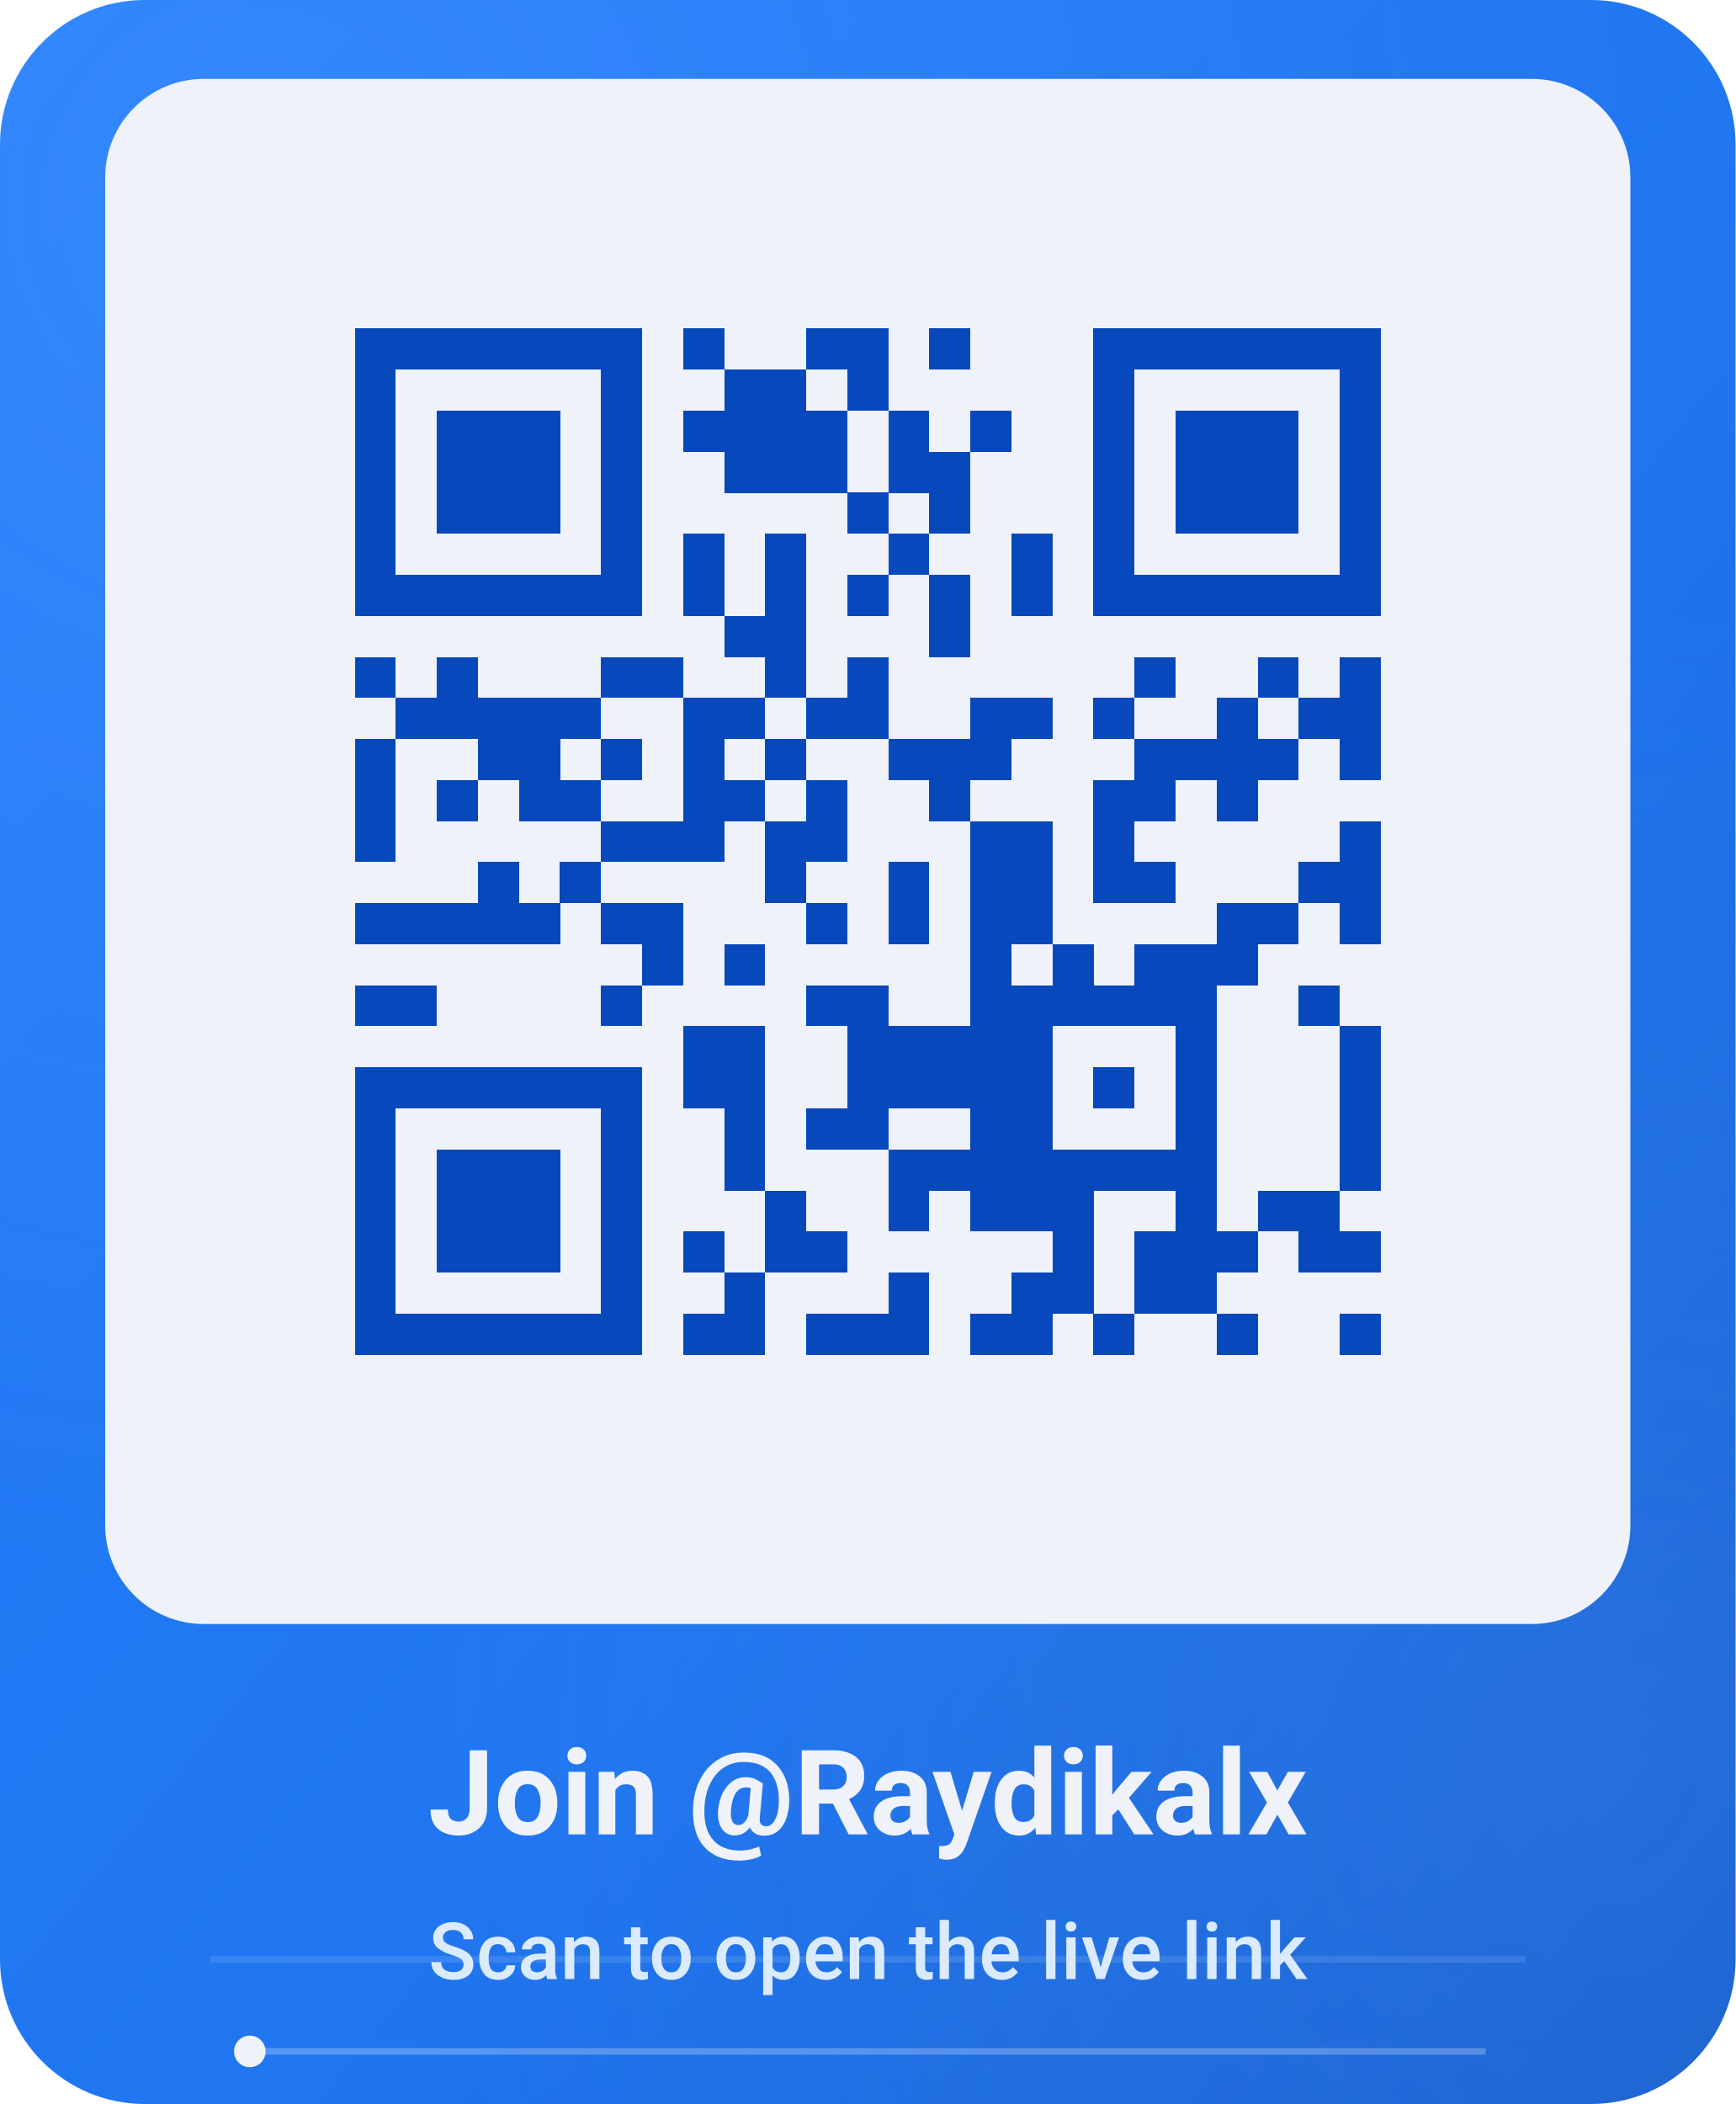
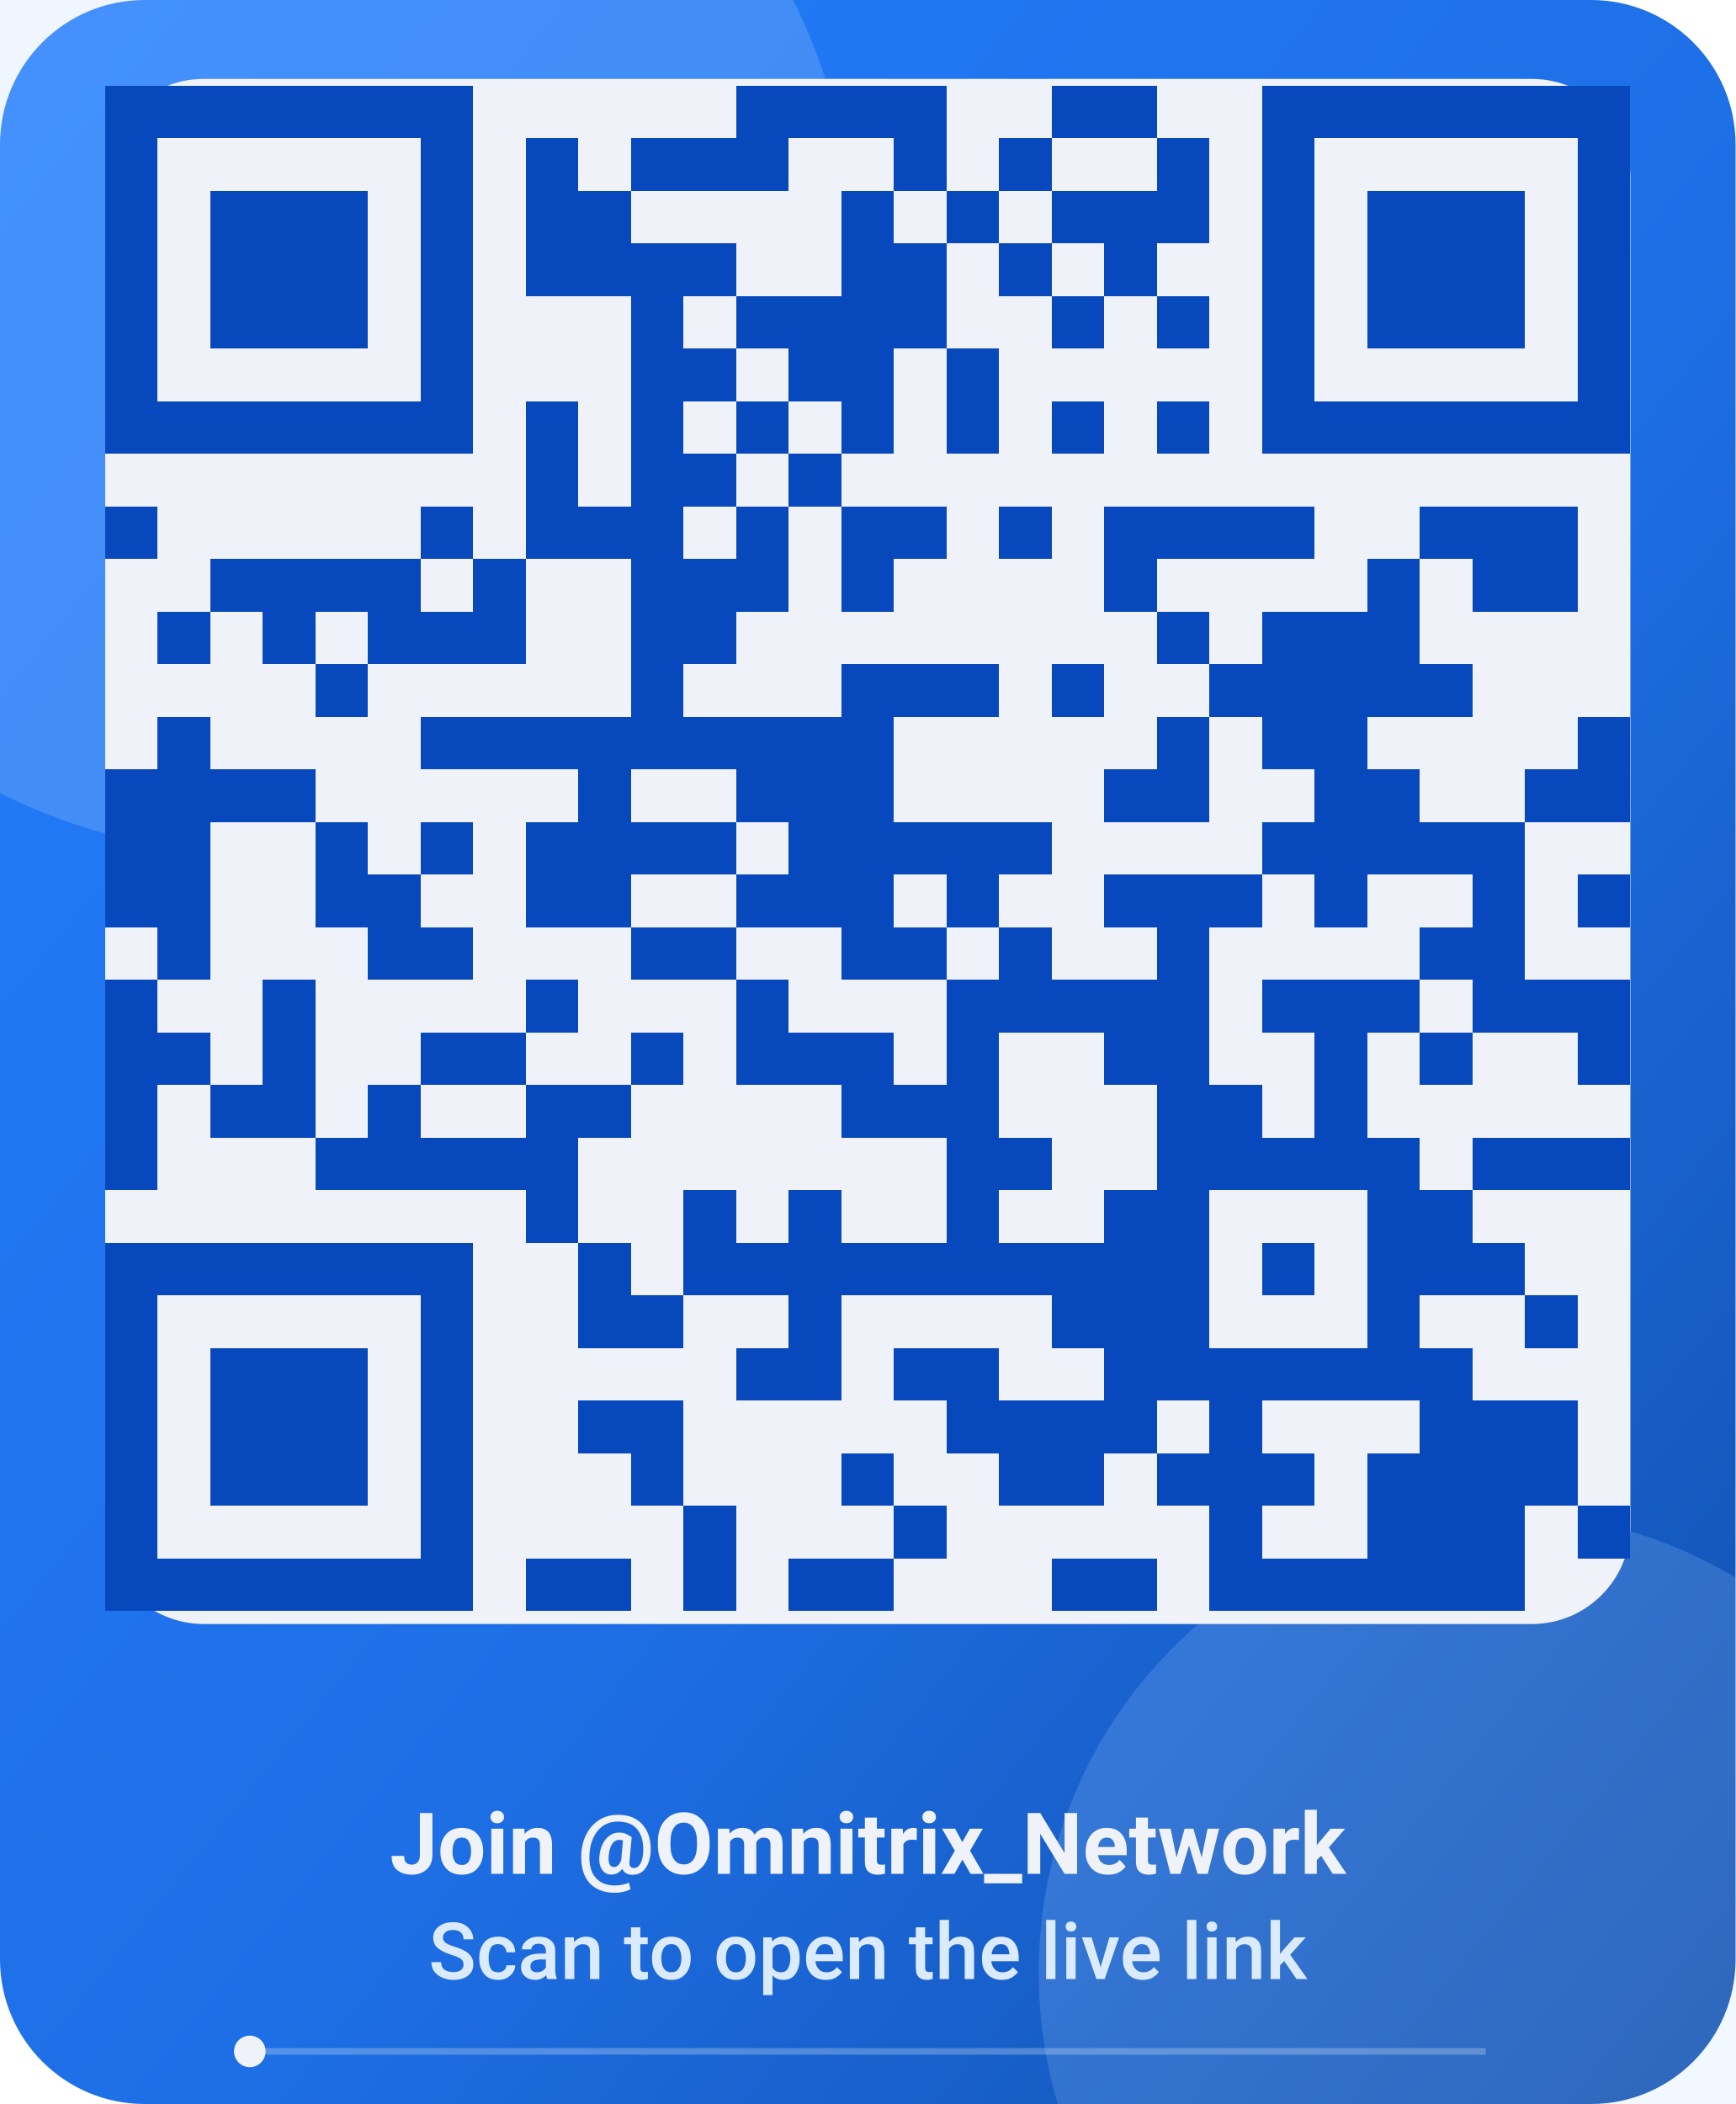
- <svg xmlns="http://www.w3.org/2000/svg" width="264" height="320" viewBox="0 0 264 320" role="img" aria-label="Join @Raydikalx">
+ <svg xmlns="http://www.w3.org/2000/svg" width="264" height="320" viewBox="0 0 264 320" role="img" aria-label="Join @Omnitrix_Network">
  <style>@media (prefers-reduced-motion: reduce){.rm0{opacity:0.5!important}.rm1{opacity:0!important}}</style>
  <defs>
    <linearGradient id="bg" x1="0" y1="0" x2="1" y2="1">
      <stop offset="0" stop-color="#247EFD" />
-       <stop offset=".58" stop-color="#2076F0" />
-       <stop offset="1" stop-color="#135CCF" />
-     </linearGradient>
-     <radialGradient id="cloud">
-       <stop stop-color="#B4D8FF" stop-opacity=".24" />
-       <stop offset="1" stop-color="#B4D8FF" stop-opacity="0" />
-     </radialGradient>
-     <linearGradient id="sweep">
-       <stop stop-color="#fff" stop-opacity="0" />
-       <stop offset=".5" stop-color="#fff" stop-opacity=".12" />
-       <stop offset="1" stop-color="#fff" stop-opacity="0" />
+       <stop offset=".55" stop-color="#1E6FE6" />
+       <stop offset="1" stop-color="#114FAC" />
    </linearGradient>
    <linearGradient id="edge">
      <stop stop-color="#EFF2F9" stop-opacity=".12" />
      <stop offset=".45" stop-color="#EFF2F9" stop-opacity=".8" />
      <stop offset="1" stop-color="#EFF2F9" stop-opacity=".12" />
    </linearGradient>
-     <clipPath id="round">
-       <rect width="264" height="320" rx="22" />
-     </clipPath>
  </defs>
-   <g clip-path="url(#round)">
-     <rect width="264" height="320" fill="url(#bg)" />
-     <circle cx="40" cy="32" r="208" fill="url(#cloud)" opacity=".5" class="rm0">
-       <animate attributeName="opacity" values=".34;.58;.34" dur="11s" repeatCount="indefinite" />
-     </circle>
-     <circle cx="246" cy="272" r="186" fill="url(#cloud)" opacity=".4" />
-     <path d="M32 298H232" stroke="#EFF2F9" stroke-opacity=".12" />
-     <rect x="16" y="12" width="232" height="235" rx="15" fill="#EFF2F9" />
-     <g fill="#0848BD" shape-rendering="crispEdges">
-       <rect x="53.970" y="49.970" width="6.248" height="6.248" />
-       <rect x="60.212" y="49.970" width="6.248" height="6.248" />
-       <rect x="66.455" y="49.970" width="6.248" height="6.248" />
-       <rect x="72.697" y="49.970" width="6.248" height="6.248" />
-       <rect x="78.939" y="49.970" width="6.248" height="6.248" />
-       <rect x="85.182" y="49.970" width="6.248" height="6.248" />
-       <rect x="91.424" y="49.970" width="6.248" height="6.248" />
-       <rect x="103.909" y="49.970" width="6.248" height="6.248" />
-       <rect x="122.636" y="49.970" width="6.248" height="6.248" />
-       <rect x="128.879" y="49.970" width="6.248" height="6.248" />
-       <rect x="141.364" y="49.970" width="6.248" height="6.248" />
-       <rect x="166.333" y="49.970" width="6.248" height="6.248" />
-       <rect x="172.576" y="49.970" width="6.248" height="6.248" />
-       <rect x="178.818" y="49.970" width="6.248" height="6.248" />
-       <rect x="185.061" y="49.970" width="6.248" height="6.248" />
-       <rect x="191.303" y="49.970" width="6.248" height="6.248" />
-       <rect x="197.545" y="49.970" width="6.248" height="6.248" />
-       <rect x="203.788" y="49.970" width="6.248" height="6.248" />
-       <rect x="53.970" y="56.212" width="6.248" height="6.248" />
-       <rect x="91.424" y="56.212" width="6.248" height="6.248" />
-       <rect x="110.152" y="56.212" width="6.248" height="6.248" />
-       <rect x="116.394" y="56.212" width="6.248" height="6.248" />
-       <rect x="128.879" y="56.212" width="6.248" height="6.248" />
-       <rect x="166.333" y="56.212" width="6.248" height="6.248" />
-       <rect x="203.788" y="56.212" width="6.248" height="6.248" />
-       <rect x="53.970" y="62.455" width="6.248" height="6.248" />
-       <rect x="66.455" y="62.455" width="6.248" height="6.248" />
-       <rect x="72.697" y="62.455" width="6.248" height="6.248" />
-       <rect x="78.939" y="62.455" width="6.248" height="6.248" />
-       <rect x="91.424" y="62.455" width="6.248" height="6.248" />
-       <rect x="103.909" y="62.455" width="6.248" height="6.248" />
-       <rect x="110.152" y="62.455" width="6.248" height="6.248" />
-       <rect x="116.394" y="62.455" width="6.248" height="6.248" />
-       <rect x="122.636" y="62.455" width="6.248" height="6.248" />
-       <rect x="135.121" y="62.455" width="6.248" height="6.248" />
-       <rect x="147.606" y="62.455" width="6.248" height="6.248" />
-       <rect x="166.333" y="62.455" width="6.248" height="6.248" />
-       <rect x="178.818" y="62.455" width="6.248" height="6.248" />
-       <rect x="185.061" y="62.455" width="6.248" height="6.248" />
-       <rect x="191.303" y="62.455" width="6.248" height="6.248" />
-       <rect x="203.788" y="62.455" width="6.248" height="6.248" />
-       <rect x="53.970" y="68.697" width="6.248" height="6.248" />
-       <rect x="66.455" y="68.697" width="6.248" height="6.248" />
-       <rect x="72.697" y="68.697" width="6.248" height="6.248" />
-       <rect x="78.939" y="68.697" width="6.248" height="6.248" />
-       <rect x="91.424" y="68.697" width="6.248" height="6.248" />
-       <rect x="110.152" y="68.697" width="6.248" height="6.248" />
-       <rect x="116.394" y="68.697" width="6.248" height="6.248" />
-       <rect x="122.636" y="68.697" width="6.248" height="6.248" />
-       <rect x="135.121" y="68.697" width="6.248" height="6.248" />
-       <rect x="141.364" y="68.697" width="6.248" height="6.248" />
-       <rect x="166.333" y="68.697" width="6.248" height="6.248" />
-       <rect x="178.818" y="68.697" width="6.248" height="6.248" />
-       <rect x="185.061" y="68.697" width="6.248" height="6.248" />
-       <rect x="191.303" y="68.697" width="6.248" height="6.248" />
-       <rect x="203.788" y="68.697" width="6.248" height="6.248" />
-       <rect x="53.970" y="74.939" width="6.248" height="6.248" />
-       <rect x="66.455" y="74.939" width="6.248" height="6.248" />
-       <rect x="72.697" y="74.939" width="6.248" height="6.248" />
-       <rect x="78.939" y="74.939" width="6.248" height="6.248" />
-       <rect x="91.424" y="74.939" width="6.248" height="6.248" />
-       <rect x="128.879" y="74.939" width="6.248" height="6.248" />
-       <rect x="141.364" y="74.939" width="6.248" height="6.248" />
-       <rect x="166.333" y="74.939" width="6.248" height="6.248" />
-       <rect x="178.818" y="74.939" width="6.248" height="6.248" />
-       <rect x="185.061" y="74.939" width="6.248" height="6.248" />
-       <rect x="191.303" y="74.939" width="6.248" height="6.248" />
-       <rect x="203.788" y="74.939" width="6.248" height="6.248" />
-       <rect x="53.970" y="81.182" width="6.248" height="6.248" />
-       <rect x="91.424" y="81.182" width="6.248" height="6.248" />
-       <rect x="103.909" y="81.182" width="6.248" height="6.248" />
-       <rect x="116.394" y="81.182" width="6.248" height="6.248" />
-       <rect x="135.121" y="81.182" width="6.248" height="6.248" />
-       <rect x="153.848" y="81.182" width="6.248" height="6.248" />
-       <rect x="166.333" y="81.182" width="6.248" height="6.248" />
-       <rect x="203.788" y="81.182" width="6.248" height="6.248" />
-       <rect x="53.970" y="87.424" width="6.248" height="6.248" />
-       <rect x="60.212" y="87.424" width="6.248" height="6.248" />
-       <rect x="66.455" y="87.424" width="6.248" height="6.248" />
-       <rect x="72.697" y="87.424" width="6.248" height="6.248" />
-       <rect x="78.939" y="87.424" width="6.248" height="6.248" />
-       <rect x="85.182" y="87.424" width="6.248" height="6.248" />
-       <rect x="91.424" y="87.424" width="6.248" height="6.248" />
-       <rect x="103.909" y="87.424" width="6.248" height="6.248" />
-       <rect x="116.394" y="87.424" width="6.248" height="6.248" />
-       <rect x="128.879" y="87.424" width="6.248" height="6.248" />
-       <rect x="141.364" y="87.424" width="6.248" height="6.248" />
-       <rect x="153.848" y="87.424" width="6.248" height="6.248" />
-       <rect x="166.333" y="87.424" width="6.248" height="6.248" />
-       <rect x="172.576" y="87.424" width="6.248" height="6.248" />
-       <rect x="178.818" y="87.424" width="6.248" height="6.248" />
-       <rect x="185.061" y="87.424" width="6.248" height="6.248" />
-       <rect x="191.303" y="87.424" width="6.248" height="6.248" />
-       <rect x="197.545" y="87.424" width="6.248" height="6.248" />
-       <rect x="203.788" y="87.424" width="6.248" height="6.248" />
-       <rect x="110.152" y="93.667" width="6.248" height="6.248" />
-       <rect x="116.394" y="93.667" width="6.248" height="6.248" />
-       <rect x="141.364" y="93.667" width="6.248" height="6.248" />
-       <rect x="53.970" y="99.909" width="6.248" height="6.248" />
-       <rect x="66.455" y="99.909" width="6.248" height="6.248" />
-       <rect x="91.424" y="99.909" width="6.248" height="6.248" />
-       <rect x="97.667" y="99.909" width="6.248" height="6.248" />
-       <rect x="116.394" y="99.909" width="6.248" height="6.248" />
-       <rect x="128.879" y="99.909" width="6.248" height="6.248" />
-       <rect x="172.576" y="99.909" width="6.248" height="6.248" />
-       <rect x="191.303" y="99.909" width="6.248" height="6.248" />
-       <rect x="203.788" y="99.909" width="6.248" height="6.248" />
-       <rect x="60.212" y="106.152" width="6.248" height="6.248" />
-       <rect x="66.455" y="106.152" width="6.248" height="6.248" />
-       <rect x="72.697" y="106.152" width="6.248" height="6.248" />
-       <rect x="78.939" y="106.152" width="6.248" height="6.248" />
-       <rect x="85.182" y="106.152" width="6.248" height="6.248" />
-       <rect x="103.909" y="106.152" width="6.248" height="6.248" />
-       <rect x="110.152" y="106.152" width="6.248" height="6.248" />
-       <rect x="122.636" y="106.152" width="6.248" height="6.248" />
-       <rect x="128.879" y="106.152" width="6.248" height="6.248" />
-       <rect x="147.606" y="106.152" width="6.248" height="6.248" />
-       <rect x="153.848" y="106.152" width="6.248" height="6.248" />
-       <rect x="166.333" y="106.152" width="6.248" height="6.248" />
-       <rect x="185.061" y="106.152" width="6.248" height="6.248" />
-       <rect x="197.545" y="106.152" width="6.248" height="6.248" />
-       <rect x="203.788" y="106.152" width="6.248" height="6.248" />
-       <rect x="53.970" y="112.394" width="6.248" height="6.248" />
-       <rect x="72.697" y="112.394" width="6.248" height="6.248" />
-       <rect x="78.939" y="112.394" width="6.248" height="6.248" />
-       <rect x="91.424" y="112.394" width="6.248" height="6.248" />
-       <rect x="103.909" y="112.394" width="6.248" height="6.248" />
-       <rect x="116.394" y="112.394" width="6.248" height="6.248" />
-       <rect x="135.121" y="112.394" width="6.248" height="6.248" />
-       <rect x="141.364" y="112.394" width="6.248" height="6.248" />
-       <rect x="147.606" y="112.394" width="6.248" height="6.248" />
-       <rect x="172.576" y="112.394" width="6.248" height="6.248" />
-       <rect x="178.818" y="112.394" width="6.248" height="6.248" />
-       <rect x="185.061" y="112.394" width="6.248" height="6.248" />
-       <rect x="191.303" y="112.394" width="6.248" height="6.248" />
-       <rect x="203.788" y="112.394" width="6.248" height="6.248" />
-       <rect x="53.970" y="118.636" width="6.248" height="6.248" />
-       <rect x="66.455" y="118.636" width="6.248" height="6.248" />
-       <rect x="78.939" y="118.636" width="6.248" height="6.248" />
-       <rect x="85.182" y="118.636" width="6.248" height="6.248" />
-       <rect x="103.909" y="118.636" width="6.248" height="6.248" />
-       <rect x="110.152" y="118.636" width="6.248" height="6.248" />
-       <rect x="122.636" y="118.636" width="6.248" height="6.248" />
-       <rect x="141.364" y="118.636" width="6.248" height="6.248" />
-       <rect x="166.333" y="118.636" width="6.248" height="6.248" />
-       <rect x="172.576" y="118.636" width="6.248" height="6.248" />
-       <rect x="185.061" y="118.636" width="6.248" height="6.248" />
-       <rect x="53.970" y="124.879" width="6.248" height="6.248" />
-       <rect x="91.424" y="124.879" width="6.248" height="6.248" />
-       <rect x="97.667" y="124.879" width="6.248" height="6.248" />
-       <rect x="103.909" y="124.879" width="6.248" height="6.248" />
-       <rect x="116.394" y="124.879" width="6.248" height="6.248" />
-       <rect x="122.636" y="124.879" width="6.248" height="6.248" />
-       <rect x="147.606" y="124.879" width="6.248" height="6.248" />
-       <rect x="153.848" y="124.879" width="6.248" height="6.248" />
-       <rect x="166.333" y="124.879" width="6.248" height="6.248" />
-       <rect x="203.788" y="124.879" width="6.248" height="6.248" />
-       <rect x="72.697" y="131.121" width="6.248" height="6.248" />
-       <rect x="85.182" y="131.121" width="6.248" height="6.248" />
-       <rect x="116.394" y="131.121" width="6.248" height="6.248" />
-       <rect x="135.121" y="131.121" width="6.248" height="6.248" />
-       <rect x="147.606" y="131.121" width="6.248" height="6.248" />
-       <rect x="153.848" y="131.121" width="6.248" height="6.248" />
-       <rect x="166.333" y="131.121" width="6.248" height="6.248" />
-       <rect x="172.576" y="131.121" width="6.248" height="6.248" />
-       <rect x="197.545" y="131.121" width="6.248" height="6.248" />
-       <rect x="203.788" y="131.121" width="6.248" height="6.248" />
-       <rect x="53.970" y="137.364" width="6.248" height="6.248" />
-       <rect x="60.212" y="137.364" width="6.248" height="6.248" />
-       <rect x="66.455" y="137.364" width="6.248" height="6.248" />
-       <rect x="72.697" y="137.364" width="6.248" height="6.248" />
-       <rect x="78.939" y="137.364" width="6.248" height="6.248" />
-       <rect x="91.424" y="137.364" width="6.248" height="6.248" />
-       <rect x="97.667" y="137.364" width="6.248" height="6.248" />
-       <rect x="122.636" y="137.364" width="6.248" height="6.248" />
-       <rect x="135.121" y="137.364" width="6.248" height="6.248" />
-       <rect x="147.606" y="137.364" width="6.248" height="6.248" />
-       <rect x="153.848" y="137.364" width="6.248" height="6.248" />
-       <rect x="185.061" y="137.364" width="6.248" height="6.248" />
-       <rect x="191.303" y="137.364" width="6.248" height="6.248" />
-       <rect x="203.788" y="137.364" width="6.248" height="6.248" />
-       <rect x="97.667" y="143.606" width="6.248" height="6.248" />
-       <rect x="110.152" y="143.606" width="6.248" height="6.248" />
-       <rect x="147.606" y="143.606" width="6.248" height="6.248" />
-       <rect x="160.091" y="143.606" width="6.248" height="6.248" />
-       <rect x="172.576" y="143.606" width="6.248" height="6.248" />
-       <rect x="178.818" y="143.606" width="6.248" height="6.248" />
-       <rect x="185.061" y="143.606" width="6.248" height="6.248" />
-       <rect x="53.970" y="149.848" width="6.248" height="6.248" />
-       <rect x="60.212" y="149.848" width="6.248" height="6.248" />
-       <rect x="91.424" y="149.848" width="6.248" height="6.248" />
-       <rect x="122.636" y="149.848" width="6.248" height="6.248" />
-       <rect x="128.879" y="149.848" width="6.248" height="6.248" />
-       <rect x="147.606" y="149.848" width="6.248" height="6.248" />
-       <rect x="153.848" y="149.848" width="6.248" height="6.248" />
-       <rect x="160.091" y="149.848" width="6.248" height="6.248" />
-       <rect x="166.333" y="149.848" width="6.248" height="6.248" />
-       <rect x="172.576" y="149.848" width="6.248" height="6.248" />
-       <rect x="178.818" y="149.848" width="6.248" height="6.248" />
-       <rect x="197.545" y="149.848" width="6.248" height="6.248" />
-       <rect x="103.909" y="156.091" width="6.248" height="6.248" />
-       <rect x="110.152" y="156.091" width="6.248" height="6.248" />
-       <rect x="128.879" y="156.091" width="6.248" height="6.248" />
-       <rect x="135.121" y="156.091" width="6.248" height="6.248" />
-       <rect x="141.364" y="156.091" width="6.248" height="6.248" />
-       <rect x="147.606" y="156.091" width="6.248" height="6.248" />
-       <rect x="153.848" y="156.091" width="6.248" height="6.248" />
-       <rect x="178.818" y="156.091" width="6.248" height="6.248" />
-       <rect x="203.788" y="156.091" width="6.248" height="6.248" />
-       <rect x="53.970" y="162.333" width="6.248" height="6.248" />
-       <rect x="60.212" y="162.333" width="6.248" height="6.248" />
-       <rect x="66.455" y="162.333" width="6.248" height="6.248" />
-       <rect x="72.697" y="162.333" width="6.248" height="6.248" />
-       <rect x="78.939" y="162.333" width="6.248" height="6.248" />
-       <rect x="85.182" y="162.333" width="6.248" height="6.248" />
-       <rect x="91.424" y="162.333" width="6.248" height="6.248" />
-       <rect x="103.909" y="162.333" width="6.248" height="6.248" />
-       <rect x="110.152" y="162.333" width="6.248" height="6.248" />
-       <rect x="128.879" y="162.333" width="6.248" height="6.248" />
-       <rect x="135.121" y="162.333" width="6.248" height="6.248" />
-       <rect x="141.364" y="162.333" width="6.248" height="6.248" />
-       <rect x="147.606" y="162.333" width="6.248" height="6.248" />
-       <rect x="153.848" y="162.333" width="6.248" height="6.248" />
-       <rect x="166.333" y="162.333" width="6.248" height="6.248" />
-       <rect x="178.818" y="162.333" width="6.248" height="6.248" />
-       <rect x="203.788" y="162.333" width="6.248" height="6.248" />
-       <rect x="53.970" y="168.576" width="6.248" height="6.248" />
-       <rect x="91.424" y="168.576" width="6.248" height="6.248" />
-       <rect x="110.152" y="168.576" width="6.248" height="6.248" />
-       <rect x="122.636" y="168.576" width="6.248" height="6.248" />
-       <rect x="128.879" y="168.576" width="6.248" height="6.248" />
-       <rect x="147.606" y="168.576" width="6.248" height="6.248" />
-       <rect x="153.848" y="168.576" width="6.248" height="6.248" />
-       <rect x="178.818" y="168.576" width="6.248" height="6.248" />
-       <rect x="203.788" y="168.576" width="6.248" height="6.248" />
-       <rect x="53.970" y="174.818" width="6.248" height="6.248" />
-       <rect x="66.455" y="174.818" width="6.248" height="6.248" />
-       <rect x="72.697" y="174.818" width="6.248" height="6.248" />
-       <rect x="78.939" y="174.818" width="6.248" height="6.248" />
-       <rect x="91.424" y="174.818" width="6.248" height="6.248" />
-       <rect x="110.152" y="174.818" width="6.248" height="6.248" />
-       <rect x="135.121" y="174.818" width="6.248" height="6.248" />
-       <rect x="141.364" y="174.818" width="6.248" height="6.248" />
-       <rect x="147.606" y="174.818" width="6.248" height="6.248" />
-       <rect x="153.848" y="174.818" width="6.248" height="6.248" />
-       <rect x="160.091" y="174.818" width="6.248" height="6.248" />
-       <rect x="166.333" y="174.818" width="6.248" height="6.248" />
-       <rect x="172.576" y="174.818" width="6.248" height="6.248" />
-       <rect x="178.818" y="174.818" width="6.248" height="6.248" />
-       <rect x="203.788" y="174.818" width="6.248" height="6.248" />
-       <rect x="53.970" y="181.061" width="6.248" height="6.248" />
-       <rect x="66.455" y="181.061" width="6.248" height="6.248" />
-       <rect x="72.697" y="181.061" width="6.248" height="6.248" />
-       <rect x="78.939" y="181.061" width="6.248" height="6.248" />
-       <rect x="91.424" y="181.061" width="6.248" height="6.248" />
-       <rect x="116.394" y="181.061" width="6.248" height="6.248" />
-       <rect x="135.121" y="181.061" width="6.248" height="6.248" />
-       <rect x="147.606" y="181.061" width="6.248" height="6.248" />
-       <rect x="153.848" y="181.061" width="6.248" height="6.248" />
-       <rect x="160.091" y="181.061" width="6.248" height="6.248" />
-       <rect x="178.818" y="181.061" width="6.248" height="6.248" />
-       <rect x="191.303" y="181.061" width="6.248" height="6.248" />
-       <rect x="197.545" y="181.061" width="6.248" height="6.248" />
-       <rect x="53.970" y="187.303" width="6.248" height="6.248" />
-       <rect x="66.455" y="187.303" width="6.248" height="6.248" />
-       <rect x="72.697" y="187.303" width="6.248" height="6.248" />
-       <rect x="78.939" y="187.303" width="6.248" height="6.248" />
-       <rect x="91.424" y="187.303" width="6.248" height="6.248" />
-       <rect x="103.909" y="187.303" width="6.248" height="6.248" />
-       <rect x="116.394" y="187.303" width="6.248" height="6.248" />
-       <rect x="122.636" y="187.303" width="6.248" height="6.248" />
-       <rect x="160.091" y="187.303" width="6.248" height="6.248" />
-       <rect x="172.576" y="187.303" width="6.248" height="6.248" />
-       <rect x="178.818" y="187.303" width="6.248" height="6.248" />
-       <rect x="185.061" y="187.303" width="6.248" height="6.248" />
-       <rect x="197.545" y="187.303" width="6.248" height="6.248" />
-       <rect x="203.788" y="187.303" width="6.248" height="6.248" />
-       <rect x="53.970" y="193.545" width="6.248" height="6.248" />
-       <rect x="91.424" y="193.545" width="6.248" height="6.248" />
-       <rect x="110.152" y="193.545" width="6.248" height="6.248" />
-       <rect x="135.121" y="193.545" width="6.248" height="6.248" />
-       <rect x="153.848" y="193.545" width="6.248" height="6.248" />
-       <rect x="160.091" y="193.545" width="6.248" height="6.248" />
-       <rect x="172.576" y="193.545" width="6.248" height="6.248" />
-       <rect x="178.818" y="193.545" width="6.248" height="6.248" />
-       <rect x="53.970" y="199.788" width="6.248" height="6.248" />
-       <rect x="60.212" y="199.788" width="6.248" height="6.248" />
-       <rect x="66.455" y="199.788" width="6.248" height="6.248" />
-       <rect x="72.697" y="199.788" width="6.248" height="6.248" />
-       <rect x="78.939" y="199.788" width="6.248" height="6.248" />
-       <rect x="85.182" y="199.788" width="6.248" height="6.248" />
-       <rect x="91.424" y="199.788" width="6.248" height="6.248" />
-       <rect x="103.909" y="199.788" width="6.248" height="6.248" />
-       <rect x="110.152" y="199.788" width="6.248" height="6.248" />
-       <rect x="122.636" y="199.788" width="6.248" height="6.248" />
-       <rect x="128.879" y="199.788" width="6.248" height="6.248" />
-       <rect x="135.121" y="199.788" width="6.248" height="6.248" />
-       <rect x="147.606" y="199.788" width="6.248" height="6.248" />
-       <rect x="153.848" y="199.788" width="6.248" height="6.248" />
-       <rect x="166.333" y="199.788" width="6.248" height="6.248" />
-       <rect x="185.061" y="199.788" width="6.248" height="6.248" />
-       <rect x="203.788" y="199.788" width="6.248" height="6.248" />
-     </g>
-     <text x="132" y="279" font-family="-apple-system,BlinkMacSystemFont,'Segoe UI',Roboto,'Helvetica Neue',Arial,'DejaVu Sans',sans-serif" font-size="18" font-weight="790" fill="#EFF2F9" text-anchor="middle">Join @Raydikalx</text>
-     <text x="132" y="301" font-family="-apple-system,BlinkMacSystemFont,'Segoe UI',Roboto,'Helvetica Neue',Arial,'DejaVu Sans',sans-serif" font-size="12" font-weight="550" fill="#DBEBFF" text-anchor="middle">Scan to open the live link</text>
-     <path d="M38 312H226" stroke="#EFF2F9" stroke-opacity=".27" stroke-width="1" />
-     <circle cx="38" cy="312" r="2.4" fill="#EFF2F9" class="rm1">
-       <animate attributeName="cx" values="38;226;38" dur="7s" repeatCount="indefinite" />
-       <animate attributeName="opacity" values="0;1;0" dur="7s" repeatCount="indefinite" />
-     </circle>
+   <rect width="264" height="320" rx="22" fill="url(#bg)" />
+   <circle cx="40" cy="40" r="90" fill="#B4D8FF" opacity=".22" class="rm0">
+     <animate attributeName="opacity" values=".16;.3;.16" dur="9s" repeatCount="indefinite" />
+   </circle>
+   <circle cx="228" cy="300" r="70" fill="#B4D8FF" opacity=".18" />
+   <path d="M32 320H232" stroke="url(#edge)" stroke-width="2" />
+   <rect x="16" y="12" width="232" height="235" rx="15" fill="#EFF2F9" />
+   <g fill="#0848BD" shape-rendering="crispEdges">
+     <rect x="16" y="13" width="8" height="8" />
+     <rect x="24" y="13" width="8" height="8" />
+     <rect x="32" y="13" width="8" height="8" />
+     <rect x="40" y="13" width="8" height="8" />
+     <rect x="48" y="13" width="8" height="8" />
+     <rect x="56" y="13" width="8" height="8" />
+     <rect x="64" y="13" width="8" height="8" />
+     <rect x="112" y="13" width="8" height="8" />
+     <rect x="120" y="13" width="8" height="8" />
+     <rect x="128" y="13" width="8" height="8" />
+     <rect x="136" y="13" width="8" height="8" />
+     <rect x="160" y="13" width="8" height="8" />
+     <rect x="168" y="13" width="8" height="8" />
+     <rect x="192" y="13" width="8" height="8" />
+     <rect x="200" y="13" width="8" height="8" />
+     <rect x="208" y="13" width="8" height="8" />
+     <rect x="216" y="13" width="8" height="8" />
+     <rect x="224" y="13" width="8" height="8" />
+     <rect x="232" y="13" width="8" height="8" />
+     <rect x="240" y="13" width="8" height="8" />
+     <rect x="16" y="21" width="8" height="8" />
+     <rect x="64" y="21" width="8" height="8" />
+     <rect x="80" y="21" width="8" height="8" />
+     <rect x="96" y="21" width="8" height="8" />
+     <rect x="104" y="21" width="8" height="8" />
+     <rect x="112" y="21" width="8" height="8" />
+     <rect x="136" y="21" width="8" height="8" />
+     <rect x="152" y="21" width="8" height="8" />
+     <rect x="176" y="21" width="8" height="8" />
+     <rect x="192" y="21" width="8" height="8" />
+     <rect x="240" y="21" width="8" height="8" />
+     <rect x="16" y="29" width="8" height="8" />
+     <rect x="32" y="29" width="8" height="8" />
+     <rect x="40" y="29" width="8" height="8" />
+     <rect x="48" y="29" width="8" height="8" />
+     <rect x="64" y="29" width="8" height="8" />
+     <rect x="80" y="29" width="8" height="8" />
+     <rect x="88" y="29" width="8" height="8" />
+     <rect x="128" y="29" width="8" height="8" />
+     <rect x="144" y="29" width="8" height="8" />
+     <rect x="160" y="29" width="8" height="8" />
+     <rect x="168" y="29" width="8" height="8" />
+     <rect x="176" y="29" width="8" height="8" />
+     <rect x="192" y="29" width="8" height="8" />
+     <rect x="208" y="29" width="8" height="8" />
+     <rect x="216" y="29" width="8" height="8" />
+     <rect x="224" y="29" width="8" height="8" />
+     <rect x="240" y="29" width="8" height="8" />
+     <rect x="16" y="37" width="8" height="8" />
+     <rect x="32" y="37" width="8" height="8" />
+     <rect x="40" y="37" width="8" height="8" />
+     <rect x="48" y="37" width="8" height="8" />
+     <rect x="64" y="37" width="8" height="8" />
+     <rect x="80" y="37" width="8" height="8" />
+     <rect x="88" y="37" width="8" height="8" />
+     <rect x="96" y="37" width="8" height="8" />
+     <rect x="104" y="37" width="8" height="8" />
+     <rect x="128" y="37" width="8" height="8" />
+     <rect x="136" y="37" width="8" height="8" />
+     <rect x="152" y="37" width="8" height="8" />
+     <rect x="168" y="37" width="8" height="8" />
+     <rect x="192" y="37" width="8" height="8" />
+     <rect x="208" y="37" width="8" height="8" />
+     <rect x="216" y="37" width="8" height="8" />
+     <rect x="224" y="37" width="8" height="8" />
+     <rect x="240" y="37" width="8" height="8" />
+     <rect x="16" y="45" width="8" height="8" />
+     <rect x="32" y="45" width="8" height="8" />
+     <rect x="40" y="45" width="8" height="8" />
+     <rect x="48" y="45" width="8" height="8" />
+     <rect x="64" y="45" width="8" height="8" />
+     <rect x="96" y="45" width="8" height="8" />
+     <rect x="112" y="45" width="8" height="8" />
+     <rect x="120" y="45" width="8" height="8" />
+     <rect x="128" y="45" width="8" height="8" />
+     <rect x="136" y="45" width="8" height="8" />
+     <rect x="160" y="45" width="8" height="8" />
+     <rect x="176" y="45" width="8" height="8" />
+     <rect x="192" y="45" width="8" height="8" />
+     <rect x="208" y="45" width="8" height="8" />
+     <rect x="216" y="45" width="8" height="8" />
+     <rect x="224" y="45" width="8" height="8" />
+     <rect x="240" y="45" width="8" height="8" />
+     <rect x="16" y="53" width="8" height="8" />
+     <rect x="64" y="53" width="8" height="8" />
+     <rect x="96" y="53" width="8" height="8" />
+     <rect x="104" y="53" width="8" height="8" />
+     <rect x="120" y="53" width="8" height="8" />
+     <rect x="128" y="53" width="8" height="8" />
+     <rect x="144" y="53" width="8" height="8" />
+     <rect x="192" y="53" width="8" height="8" />
+     <rect x="240" y="53" width="8" height="8" />
+     <rect x="16" y="61" width="8" height="8" />
+     <rect x="24" y="61" width="8" height="8" />
+     <rect x="32" y="61" width="8" height="8" />
+     <rect x="40" y="61" width="8" height="8" />
+     <rect x="48" y="61" width="8" height="8" />
+     <rect x="56" y="61" width="8" height="8" />
+     <rect x="64" y="61" width="8" height="8" />
+     <rect x="80" y="61" width="8" height="8" />
+     <rect x="96" y="61" width="8" height="8" />
+     <rect x="112" y="61" width="8" height="8" />
+     <rect x="128" y="61" width="8" height="8" />
+     <rect x="144" y="61" width="8" height="8" />
+     <rect x="160" y="61" width="8" height="8" />
+     <rect x="176" y="61" width="8" height="8" />
+     <rect x="192" y="61" width="8" height="8" />
+     <rect x="200" y="61" width="8" height="8" />
+     <rect x="208" y="61" width="8" height="8" />
+     <rect x="216" y="61" width="8" height="8" />
+     <rect x="224" y="61" width="8" height="8" />
+     <rect x="232" y="61" width="8" height="8" />
+     <rect x="240" y="61" width="8" height="8" />
+     <rect x="80" y="69" width="8" height="8" />
+     <rect x="96" y="69" width="8" height="8" />
+     <rect x="104" y="69" width="8" height="8" />
+     <rect x="120" y="69" width="8" height="8" />
+     <rect x="16" y="77" width="8" height="8" />
+     <rect x="64" y="77" width="8" height="8" />
+     <rect x="80" y="77" width="8" height="8" />
+     <rect x="88" y="77" width="8" height="8" />
+     <rect x="96" y="77" width="8" height="8" />
+     <rect x="112" y="77" width="8" height="8" />
+     <rect x="128" y="77" width="8" height="8" />
+     <rect x="136" y="77" width="8" height="8" />
+     <rect x="152" y="77" width="8" height="8" />
+     <rect x="168" y="77" width="8" height="8" />
+     <rect x="176" y="77" width="8" height="8" />
+     <rect x="184" y="77" width="8" height="8" />
+     <rect x="192" y="77" width="8" height="8" />
+     <rect x="216" y="77" width="8" height="8" />
+     <rect x="224" y="77" width="8" height="8" />
+     <rect x="232" y="77" width="8" height="8" />
+     <rect x="32" y="85" width="8" height="8" />
+     <rect x="40" y="85" width="8" height="8" />
+     <rect x="48" y="85" width="8" height="8" />
+     <rect x="56" y="85" width="8" height="8" />
+     <rect x="72" y="85" width="8" height="8" />
+     <rect x="96" y="85" width="8" height="8" />
+     <rect x="104" y="85" width="8" height="8" />
+     <rect x="112" y="85" width="8" height="8" />
+     <rect x="128" y="85" width="8" height="8" />
+     <rect x="168" y="85" width="8" height="8" />
+     <rect x="208" y="85" width="8" height="8" />
+     <rect x="224" y="85" width="8" height="8" />
+     <rect x="232" y="85" width="8" height="8" />
+     <rect x="24" y="93" width="8" height="8" />
+     <rect x="40" y="93" width="8" height="8" />
+     <rect x="56" y="93" width="8" height="8" />
+     <rect x="64" y="93" width="8" height="8" />
+     <rect x="72" y="93" width="8" height="8" />
+     <rect x="96" y="93" width="8" height="8" />
+     <rect x="104" y="93" width="8" height="8" />
+     <rect x="176" y="93" width="8" height="8" />
+     <rect x="192" y="93" width="8" height="8" />
+     <rect x="200" y="93" width="8" height="8" />
+     <rect x="208" y="93" width="8" height="8" />
+     <rect x="48" y="101" width="8" height="8" />
+     <rect x="96" y="101" width="8" height="8" />
+     <rect x="128" y="101" width="8" height="8" />
+     <rect x="136" y="101" width="8" height="8" />
+     <rect x="144" y="101" width="8" height="8" />
+     <rect x="160" y="101" width="8" height="8" />
+     <rect x="184" y="101" width="8" height="8" />
+     <rect x="192" y="101" width="8" height="8" />
+     <rect x="200" y="101" width="8" height="8" />
+     <rect x="208" y="101" width="8" height="8" />
+     <rect x="216" y="101" width="8" height="8" />
+     <rect x="24" y="109" width="8" height="8" />
+     <rect x="64" y="109" width="8" height="8" />
+     <rect x="72" y="109" width="8" height="8" />
+     <rect x="80" y="109" width="8" height="8" />
+     <rect x="88" y="109" width="8" height="8" />
+     <rect x="96" y="109" width="8" height="8" />
+     <rect x="104" y="109" width="8" height="8" />
+     <rect x="112" y="109" width="8" height="8" />
+     <rect x="120" y="109" width="8" height="8" />
+     <rect x="128" y="109" width="8" height="8" />
+     <rect x="176" y="109" width="8" height="8" />
+     <rect x="192" y="109" width="8" height="8" />
+     <rect x="200" y="109" width="8" height="8" />
+     <rect x="240" y="109" width="8" height="8" />
+     <rect x="16" y="117" width="8" height="8" />
+     <rect x="24" y="117" width="8" height="8" />
+     <rect x="32" y="117" width="8" height="8" />
+     <rect x="40" y="117" width="8" height="8" />
+     <rect x="88" y="117" width="8" height="8" />
+     <rect x="112" y="117" width="8" height="8" />
+     <rect x="120" y="117" width="8" height="8" />
+     <rect x="128" y="117" width="8" height="8" />
+     <rect x="168" y="117" width="8" height="8" />
+     <rect x="176" y="117" width="8" height="8" />
+     <rect x="200" y="117" width="8" height="8" />
+     <rect x="208" y="117" width="8" height="8" />
+     <rect x="232" y="117" width="8" height="8" />
+     <rect x="240" y="117" width="8" height="8" />
+     <rect x="16" y="125" width="8" height="8" />
+     <rect x="24" y="125" width="8" height="8" />
+     <rect x="48" y="125" width="8" height="8" />
+     <rect x="64" y="125" width="8" height="8" />
+     <rect x="80" y="125" width="8" height="8" />
+     <rect x="88" y="125" width="8" height="8" />
+     <rect x="96" y="125" width="8" height="8" />
+     <rect x="104" y="125" width="8" height="8" />
+     <rect x="120" y="125" width="8" height="8" />
+     <rect x="128" y="125" width="8" height="8" />
+     <rect x="136" y="125" width="8" height="8" />
+     <rect x="144" y="125" width="8" height="8" />
+     <rect x="152" y="125" width="8" height="8" />
+     <rect x="192" y="125" width="8" height="8" />
+     <rect x="200" y="125" width="8" height="8" />
+     <rect x="208" y="125" width="8" height="8" />
+     <rect x="216" y="125" width="8" height="8" />
+     <rect x="224" y="125" width="8" height="8" />
+     <rect x="16" y="133" width="8" height="8" />
+     <rect x="24" y="133" width="8" height="8" />
+     <rect x="48" y="133" width="8" height="8" />
+     <rect x="56" y="133" width="8" height="8" />
+     <rect x="80" y="133" width="8" height="8" />
+     <rect x="88" y="133" width="8" height="8" />
+     <rect x="112" y="133" width="8" height="8" />
+     <rect x="120" y="133" width="8" height="8" />
+     <rect x="128" y="133" width="8" height="8" />
+     <rect x="144" y="133" width="8" height="8" />
+     <rect x="168" y="133" width="8" height="8" />
+     <rect x="176" y="133" width="8" height="8" />
+     <rect x="184" y="133" width="8" height="8" />
+     <rect x="200" y="133" width="8" height="8" />
+     <rect x="224" y="133" width="8" height="8" />
+     <rect x="240" y="133" width="8" height="8" />
+     <rect x="24" y="141" width="8" height="8" />
+     <rect x="56" y="141" width="8" height="8" />
+     <rect x="64" y="141" width="8" height="8" />
+     <rect x="96" y="141" width="8" height="8" />
+     <rect x="104" y="141" width="8" height="8" />
+     <rect x="128" y="141" width="8" height="8" />
+     <rect x="136" y="141" width="8" height="8" />
+     <rect x="152" y="141" width="8" height="8" />
+     <rect x="176" y="141" width="8" height="8" />
+     <rect x="216" y="141" width="8" height="8" />
+     <rect x="224" y="141" width="8" height="8" />
+     <rect x="16" y="149" width="8" height="8" />
+     <rect x="40" y="149" width="8" height="8" />
+     <rect x="80" y="149" width="8" height="8" />
+     <rect x="112" y="149" width="8" height="8" />
+     <rect x="144" y="149" width="8" height="8" />
+     <rect x="152" y="149" width="8" height="8" />
+     <rect x="160" y="149" width="8" height="8" />
+     <rect x="168" y="149" width="8" height="8" />
+     <rect x="176" y="149" width="8" height="8" />
+     <rect x="192" y="149" width="8" height="8" />
+     <rect x="200" y="149" width="8" height="8" />
+     <rect x="208" y="149" width="8" height="8" />
+     <rect x="224" y="149" width="8" height="8" />
+     <rect x="232" y="149" width="8" height="8" />
+     <rect x="240" y="149" width="8" height="8" />
+     <rect x="16" y="157" width="8" height="8" />
+     <rect x="24" y="157" width="8" height="8" />
+     <rect x="40" y="157" width="8" height="8" />
+     <rect x="64" y="157" width="8" height="8" />
+     <rect x="72" y="157" width="8" height="8" />
+     <rect x="96" y="157" width="8" height="8" />
+     <rect x="112" y="157" width="8" height="8" />
+     <rect x="120" y="157" width="8" height="8" />
+     <rect x="128" y="157" width="8" height="8" />
+     <rect x="144" y="157" width="8" height="8" />
+     <rect x="168" y="157" width="8" height="8" />
+     <rect x="176" y="157" width="8" height="8" />
+     <rect x="200" y="157" width="8" height="8" />
+     <rect x="216" y="157" width="8" height="8" />
+     <rect x="240" y="157" width="8" height="8" />
+     <rect x="16" y="165" width="8" height="8" />
+     <rect x="32" y="165" width="8" height="8" />
+     <rect x="40" y="165" width="8" height="8" />
+     <rect x="56" y="165" width="8" height="8" />
+     <rect x="80" y="165" width="8" height="8" />
+     <rect x="88" y="165" width="8" height="8" />
+     <rect x="128" y="165" width="8" height="8" />
+     <rect x="136" y="165" width="8" height="8" />
+     <rect x="144" y="165" width="8" height="8" />
+     <rect x="176" y="165" width="8" height="8" />
+     <rect x="184" y="165" width="8" height="8" />
+     <rect x="200" y="165" width="8" height="8" />
+     <rect x="16" y="173" width="8" height="8" />
+     <rect x="48" y="173" width="8" height="8" />
+     <rect x="56" y="173" width="8" height="8" />
+     <rect x="64" y="173" width="8" height="8" />
+     <rect x="72" y="173" width="8" height="8" />
+     <rect x="80" y="173" width="8" height="8" />
+     <rect x="144" y="173" width="8" height="8" />
+     <rect x="152" y="173" width="8" height="8" />
+     <rect x="176" y="173" width="8" height="8" />
+     <rect x="184" y="173" width="8" height="8" />
+     <rect x="192" y="173" width="8" height="8" />
+     <rect x="200" y="173" width="8" height="8" />
+     <rect x="208" y="173" width="8" height="8" />
+     <rect x="224" y="173" width="8" height="8" />
+     <rect x="232" y="173" width="8" height="8" />
+     <rect x="240" y="173" width="8" height="8" />
+     <rect x="80" y="181" width="8" height="8" />
+     <rect x="104" y="181" width="8" height="8" />
+     <rect x="120" y="181" width="8" height="8" />
+     <rect x="144" y="181" width="8" height="8" />
+     <rect x="168" y="181" width="8" height="8" />
+     <rect x="176" y="181" width="8" height="8" />
+     <rect x="208" y="181" width="8" height="8" />
+     <rect x="216" y="181" width="8" height="8" />
+     <rect x="16" y="189" width="8" height="8" />
+     <rect x="24" y="189" width="8" height="8" />
+     <rect x="32" y="189" width="8" height="8" />
+     <rect x="40" y="189" width="8" height="8" />
+     <rect x="48" y="189" width="8" height="8" />
+     <rect x="56" y="189" width="8" height="8" />
+     <rect x="64" y="189" width="8" height="8" />
+     <rect x="88" y="189" width="8" height="8" />
+     <rect x="104" y="189" width="8" height="8" />
+     <rect x="112" y="189" width="8" height="8" />
+     <rect x="120" y="189" width="8" height="8" />
+     <rect x="128" y="189" width="8" height="8" />
+     <rect x="136" y="189" width="8" height="8" />
+     <rect x="144" y="189" width="8" height="8" />
+     <rect x="152" y="189" width="8" height="8" />
+     <rect x="160" y="189" width="8" height="8" />
+     <rect x="168" y="189" width="8" height="8" />
+     <rect x="176" y="189" width="8" height="8" />
+     <rect x="192" y="189" width="8" height="8" />
+     <rect x="208" y="189" width="8" height="8" />
+     <rect x="216" y="189" width="8" height="8" />
+     <rect x="224" y="189" width="8" height="8" />
+     <rect x="16" y="197" width="8" height="8" />
+     <rect x="64" y="197" width="8" height="8" />
+     <rect x="88" y="197" width="8" height="8" />
+     <rect x="96" y="197" width="8" height="8" />
+     <rect x="120" y="197" width="8" height="8" />
+     <rect x="160" y="197" width="8" height="8" />
+     <rect x="168" y="197" width="8" height="8" />
+     <rect x="176" y="197" width="8" height="8" />
+     <rect x="208" y="197" width="8" height="8" />
+     <rect x="232" y="197" width="8" height="8" />
+     <rect x="16" y="205" width="8" height="8" />
+     <rect x="32" y="205" width="8" height="8" />
+     <rect x="40" y="205" width="8" height="8" />
+     <rect x="48" y="205" width="8" height="8" />
+     <rect x="64" y="205" width="8" height="8" />
+     <rect x="112" y="205" width="8" height="8" />
+     <rect x="120" y="205" width="8" height="8" />
+     <rect x="136" y="205" width="8" height="8" />
+     <rect x="144" y="205" width="8" height="8" />
+     <rect x="168" y="205" width="8" height="8" />
+     <rect x="176" y="205" width="8" height="8" />
+     <rect x="184" y="205" width="8" height="8" />
+     <rect x="192" y="205" width="8" height="8" />
+     <rect x="200" y="205" width="8" height="8" />
+     <rect x="208" y="205" width="8" height="8" />
+     <rect x="216" y="205" width="8" height="8" />
+     <rect x="16" y="213" width="8" height="8" />
+     <rect x="32" y="213" width="8" height="8" />
+     <rect x="40" y="213" width="8" height="8" />
+     <rect x="48" y="213" width="8" height="8" />
+     <rect x="64" y="213" width="8" height="8" />
+     <rect x="88" y="213" width="8" height="8" />
+     <rect x="96" y="213" width="8" height="8" />
+     <rect x="144" y="213" width="8" height="8" />
+     <rect x="152" y="213" width="8" height="8" />
+     <rect x="160" y="213" width="8" height="8" />
+     <rect x="168" y="213" width="8" height="8" />
+     <rect x="184" y="213" width="8" height="8" />
+     <rect x="216" y="213" width="8" height="8" />
+     <rect x="224" y="213" width="8" height="8" />
+     <rect x="232" y="213" width="8" height="8" />
+     <rect x="16" y="221" width="8" height="8" />
+     <rect x="32" y="221" width="8" height="8" />
+     <rect x="40" y="221" width="8" height="8" />
+     <rect x="48" y="221" width="8" height="8" />
+     <rect x="64" y="221" width="8" height="8" />
+     <rect x="96" y="221" width="8" height="8" />
+     <rect x="128" y="221" width="8" height="8" />
+     <rect x="152" y="221" width="8" height="8" />
+     <rect x="160" y="221" width="8" height="8" />
+     <rect x="176" y="221" width="8" height="8" />
+     <rect x="184" y="221" width="8" height="8" />
+     <rect x="192" y="221" width="8" height="8" />
+     <rect x="208" y="221" width="8" height="8" />
+     <rect x="216" y="221" width="8" height="8" />
+     <rect x="224" y="221" width="8" height="8" />
+     <rect x="232" y="221" width="8" height="8" />
+     <rect x="16" y="229" width="8" height="8" />
+     <rect x="64" y="229" width="8" height="8" />
+     <rect x="104" y="229" width="8" height="8" />
+     <rect x="136" y="229" width="8" height="8" />
+     <rect x="184" y="229" width="8" height="8" />
+     <rect x="208" y="229" width="8" height="8" />
+     <rect x="216" y="229" width="8" height="8" />
+     <rect x="224" y="229" width="8" height="8" />
+     <rect x="240" y="229" width="8" height="8" />
+     <rect x="16" y="237" width="8" height="8" />
+     <rect x="24" y="237" width="8" height="8" />
+     <rect x="32" y="237" width="8" height="8" />
+     <rect x="40" y="237" width="8" height="8" />
+     <rect x="48" y="237" width="8" height="8" />
+     <rect x="56" y="237" width="8" height="8" />
+     <rect x="64" y="237" width="8" height="8" />
+     <rect x="80" y="237" width="8" height="8" />
+     <rect x="88" y="237" width="8" height="8" />
+     <rect x="104" y="237" width="8" height="8" />
+     <rect x="120" y="237" width="8" height="8" />
+     <rect x="128" y="237" width="8" height="8" />
+     <rect x="160" y="237" width="8" height="8" />
+     <rect x="168" y="237" width="8" height="8" />
+     <rect x="184" y="237" width="8" height="8" />
+     <rect x="192" y="237" width="8" height="8" />
+     <rect x="200" y="237" width="8" height="8" />
+     <rect x="208" y="237" width="8" height="8" />
+     <rect x="216" y="237" width="8" height="8" />
+     <rect x="224" y="237" width="8" height="8" />
  </g>
+   <text x="132" y="285" font-family="-apple-system,BlinkMacSystemFont,'Segoe UI',Roboto,'Helvetica Neue',Arial,'DejaVu Sans',sans-serif" font-size="13" font-weight="760" fill="#EFF2F9" text-anchor="middle">Join @Omnitrix_Network</text>
+   <text x="132" y="301" font-family="-apple-system,BlinkMacSystemFont,'Segoe UI',Roboto,'Helvetica Neue',Arial,'DejaVu Sans',sans-serif" font-size="12" font-weight="550" fill="#DBEBFF" text-anchor="middle">Scan to open the live link</text>
+   <path d="M38 312H226" stroke="#EFF2F9" stroke-opacity=".27" stroke-width="1" />
+   <circle cx="38" cy="312" r="2.4" fill="#EFF2F9" class="rm1">
+     <animate attributeName="cx" values="38;226;38" dur="7s" repeatCount="indefinite" />
+     <animate attributeName="opacity" values="0;1;0" dur="7s" repeatCount="indefinite" />
+   </circle>
</svg>
